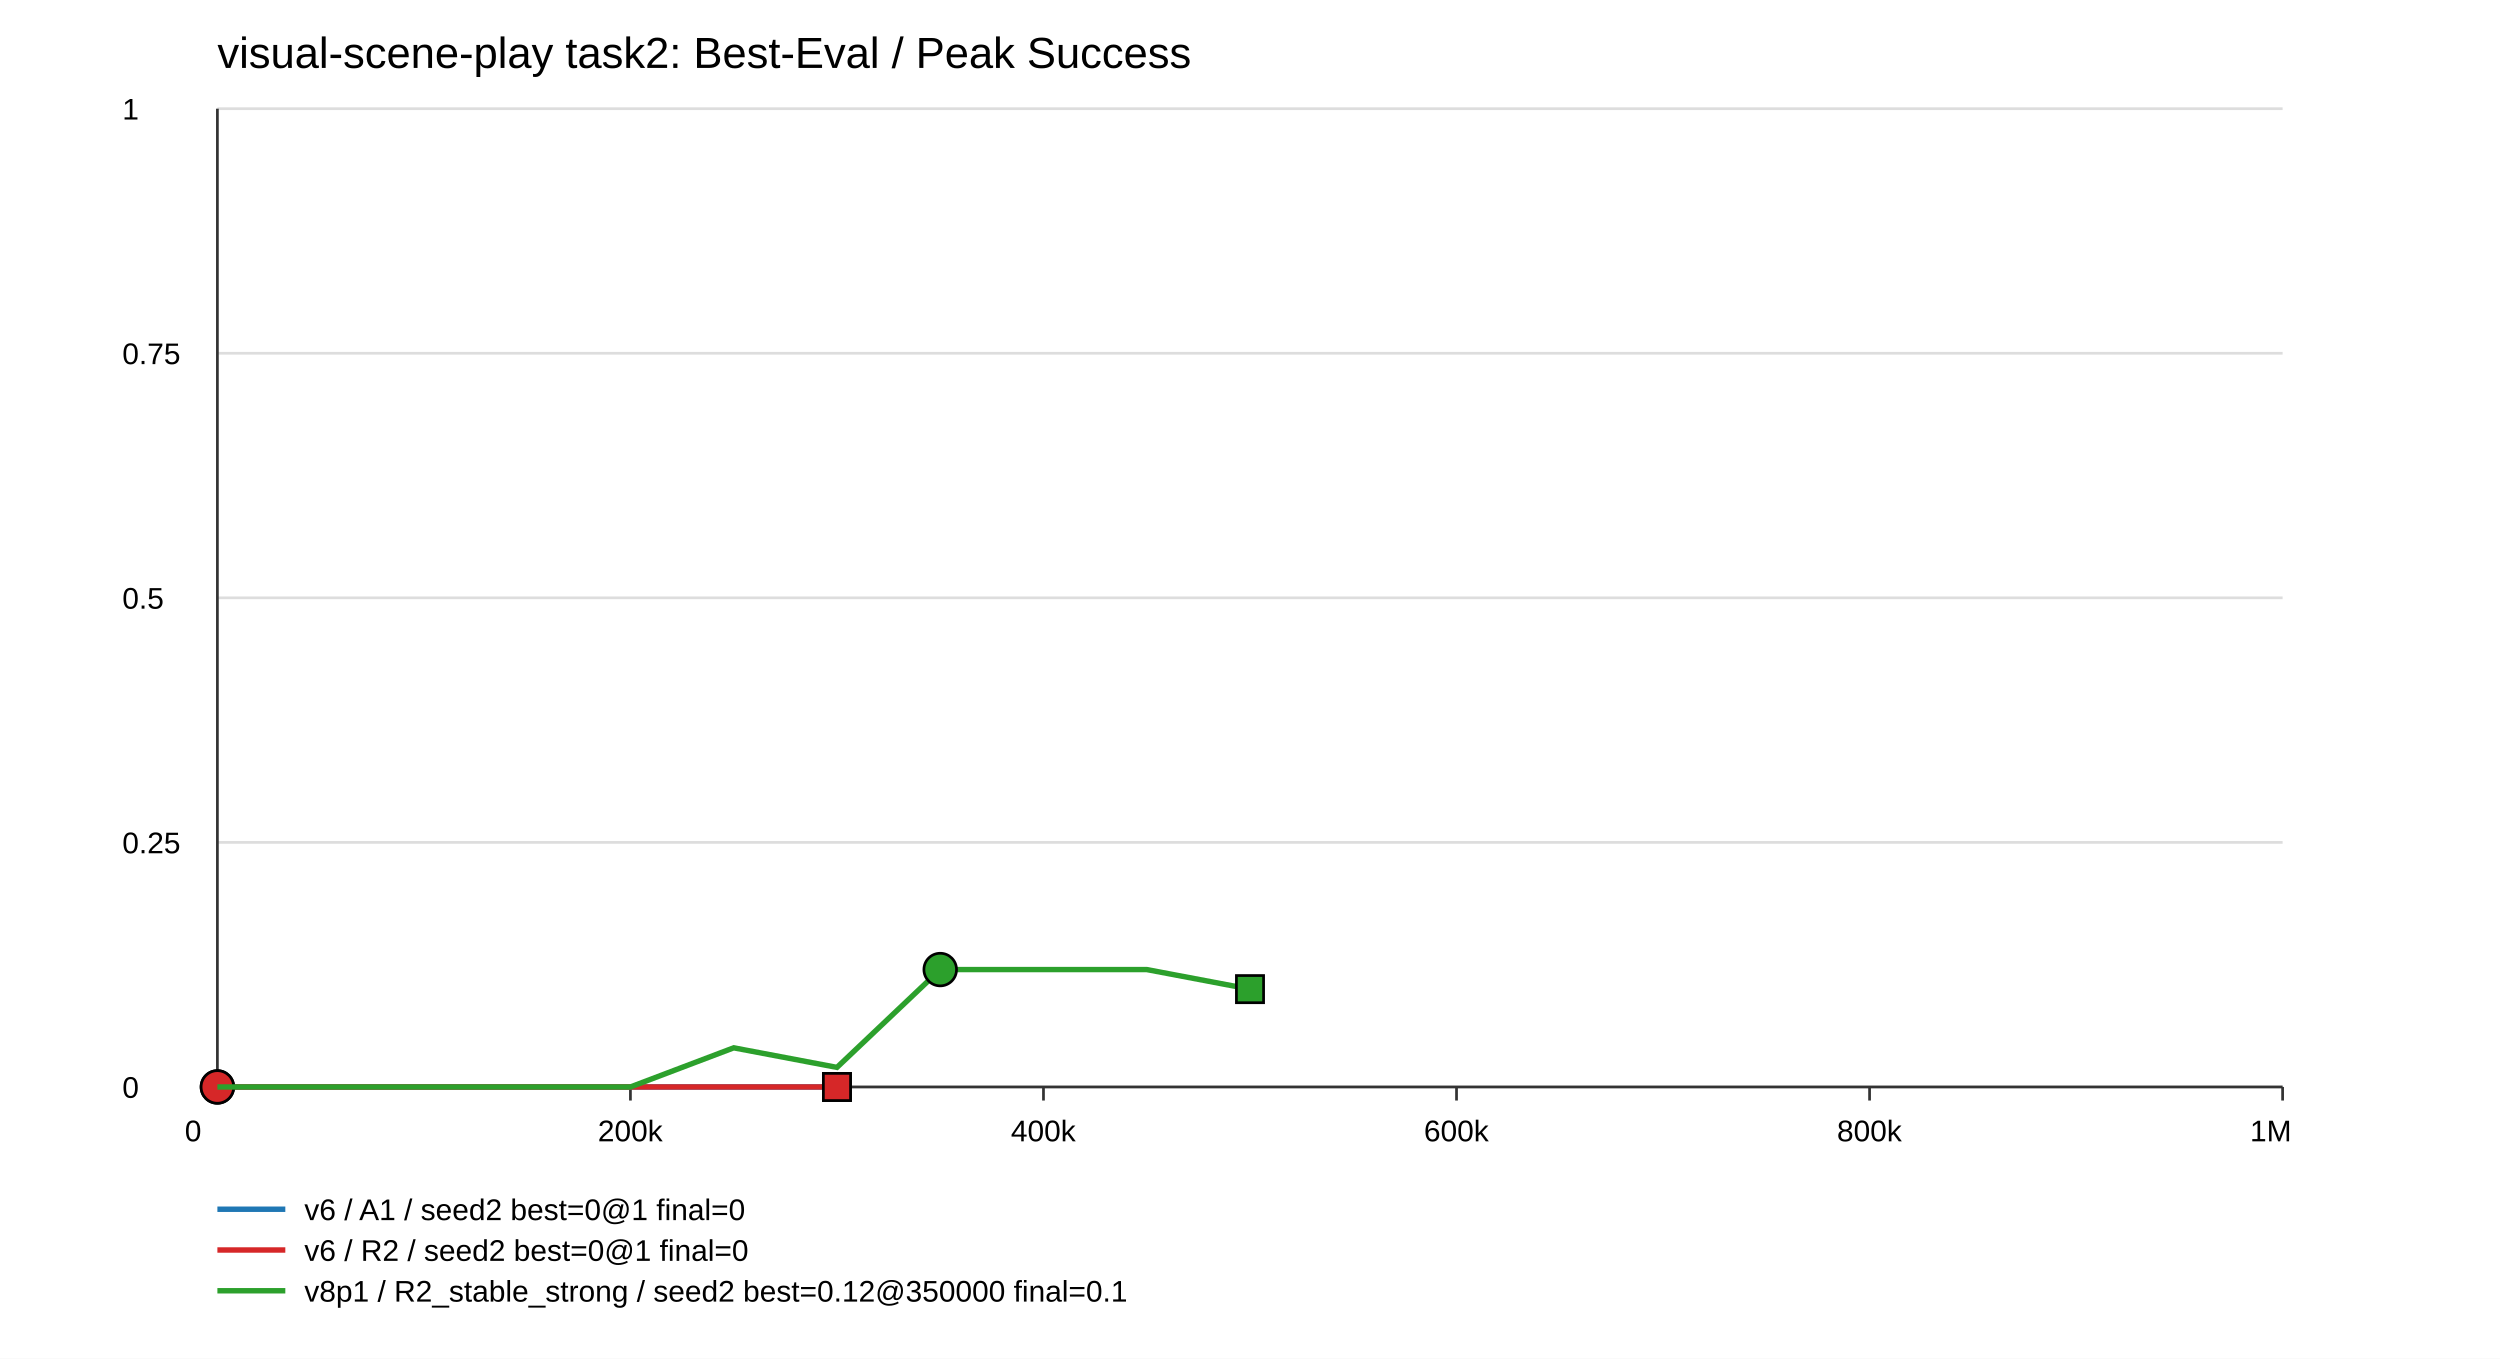
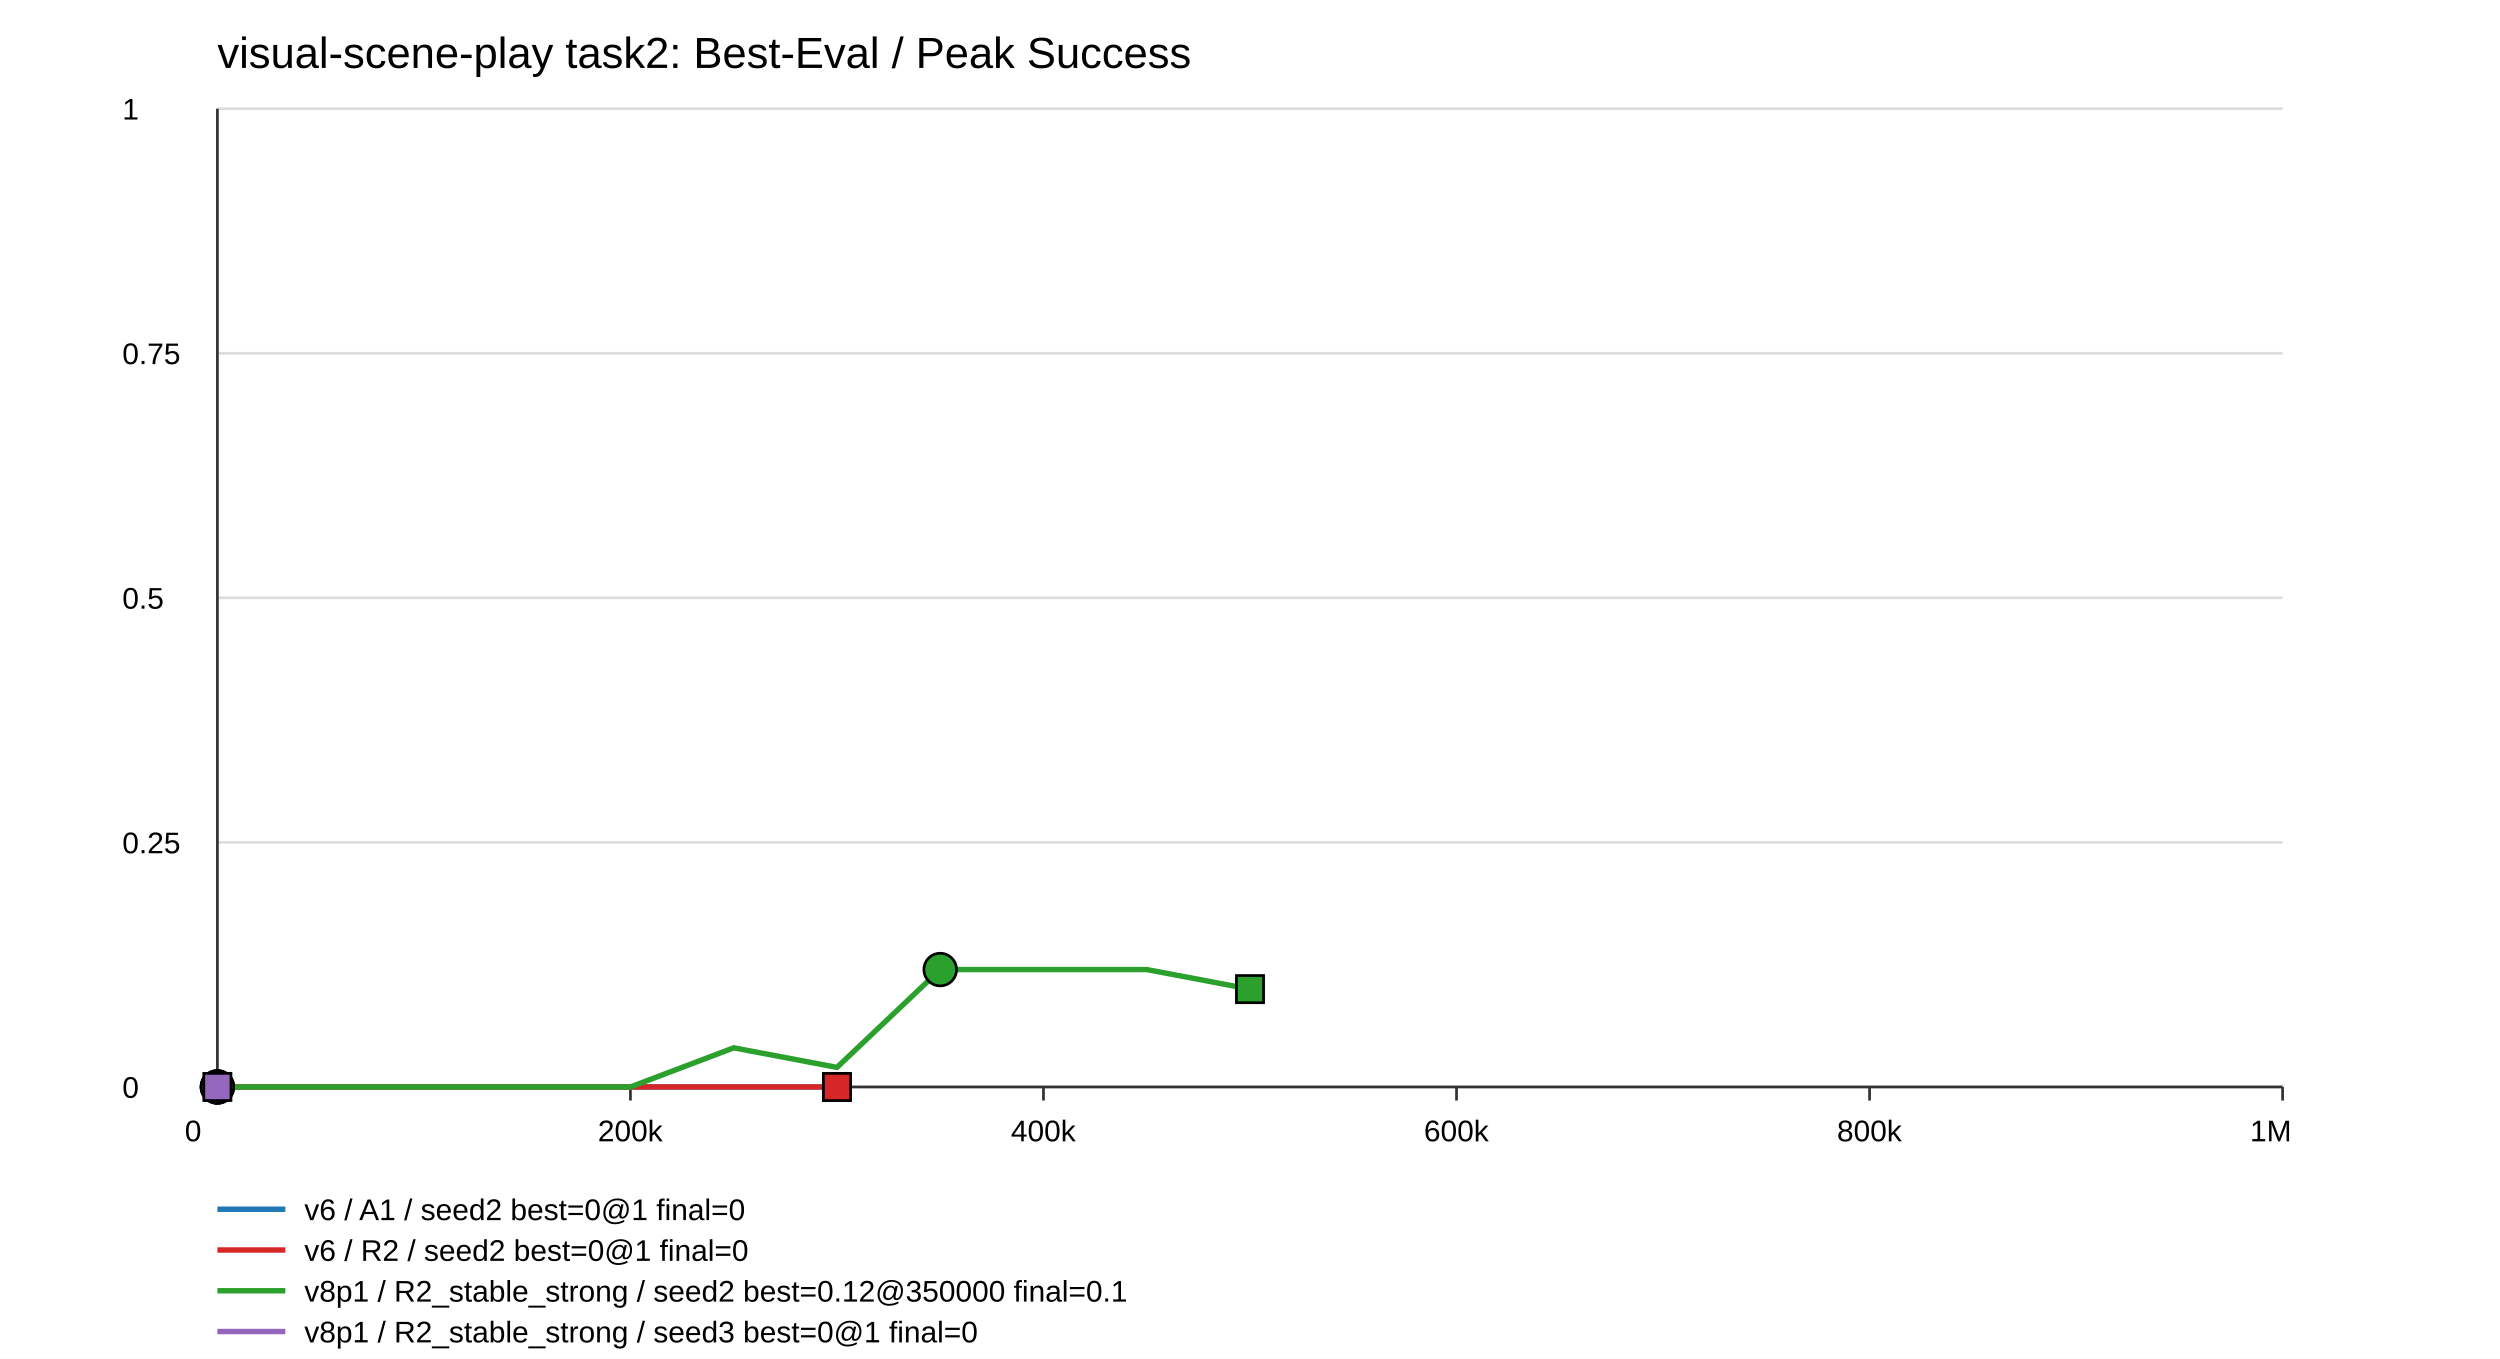
<svg xmlns="http://www.w3.org/2000/svg" width="920" height="500" viewBox="0 0 920 500">
  <rect width="100%" height="100%" fill="white" />
  <text x="80" y="25" font-family="Arial" font-size="16">visual-scene-play task2: Best-Eval / Peak Success</text>
  <line x1="80" y1="400.0" x2="840" y2="400.0" stroke="#ddd" />
  <text x="45" y="404.0" font-family="Arial" font-size="11">0</text>
  <line x1="80" y1="310.0" x2="840" y2="310.0" stroke="#ddd" />
  <text x="45" y="314.0" font-family="Arial" font-size="11">0.25</text>
  <line x1="80" y1="220.0" x2="840" y2="220.0" stroke="#ddd" />
  <text x="45" y="224.0" font-family="Arial" font-size="11">0.5</text>
  <line x1="80" y1="130.0" x2="840" y2="130.0" stroke="#ddd" />
  <text x="45" y="134.0" font-family="Arial" font-size="11">0.75</text>
  <line x1="80" y1="40.0" x2="840" y2="40.0" stroke="#ddd" />
  <text x="45" y="44.0" font-family="Arial" font-size="11">1</text>
  <line x1="80" y1="400" x2="840" y2="400" stroke="#333" />
  <line x1="80" y1="40" x2="80" y2="400" stroke="#333" />
  <line x1="80.0" y1="400" x2="80.0" y2="405" stroke="#333" />
  <text x="68.0" y="420" font-family="Arial" font-size="11">0</text>
  <line x1="232.0" y1="400" x2="232.0" y2="405" stroke="#333" />
  <text x="220.0" y="420" font-family="Arial" font-size="11">200k</text>
  <line x1="384.0" y1="400" x2="384.0" y2="405" stroke="#333" />
  <text x="372.0" y="420" font-family="Arial" font-size="11">400k</text>
  <line x1="536.0" y1="400" x2="536.0" y2="405" stroke="#333" />
  <text x="524.0" y="420" font-family="Arial" font-size="11">600k</text>
  <line x1="688.0" y1="400" x2="688.0" y2="405" stroke="#333" />
  <text x="676.0" y="420" font-family="Arial" font-size="11">800k</text>
  <line x1="840.0" y1="400" x2="840.0" y2="405" stroke="#333" />
  <text x="828.0" y="420" font-family="Arial" font-size="11">1M</text>
  <polyline points="80.0,400.0 118.0,400.0 156.0,400.0 194.0,400.0 232.0,400.0 270.0,400.0 308.0,400.0" fill="none" stroke="#1f77b4" stroke-width="2" />
  <circle cx="80.0" cy="400.0" r="6" fill="#1f77b4" stroke="black" />
  <rect x="303.0" y="395.0" width="10" height="10" fill="#1f77b4" stroke="black" />
  <line x1="80" y1="445" x2="105" y2="445" stroke="#1f77b4" stroke-width="2" />
  <text x="112" y="449" font-family="Arial" font-size="11">v6 / A1 / seed2 best=0@1 final=0</text>
  <polyline points="80.0,400.0 118.0,400.0 156.0,400.0 194.0,400.0 232.0,400.0 270.0,400.0 308.0,400.0" fill="none" stroke="#d62728" stroke-width="2" />
  <circle cx="80.0" cy="400.0" r="6" fill="#d62728" stroke="black" />
  <rect x="303.0" y="395.0" width="10" height="10" fill="#d62728" stroke="black" />
  <line x1="80" y1="460" x2="105" y2="460" stroke="#d62728" stroke-width="2" />
  <text x="112" y="464" font-family="Arial" font-size="11">v6 / R2 / seed2 best=0@1 final=0</text>
  <polyline points="80.0,400.0 118.0,400.0 156.0,400.0 194.0,400.0 232.0,400.0 270.0,385.6 308.0,392.8 346.0,356.8 384.0,356.8 422.0,356.8 460.0,364.0" fill="none" stroke="#2ca02c" stroke-width="2" />
  <circle cx="346.0" cy="356.8" r="6" fill="#2ca02c" stroke="black" />
  <rect x="455.0" y="359.0" width="10" height="10" fill="#2ca02c" stroke="black" />
  <line x1="80" y1="475" x2="105" y2="475" stroke="#2ca02c" stroke-width="2" />
  <text x="112" y="479" font-family="Arial" font-size="11">v8p1 / R2_stable_strong / seed2 best=0.12@350000 final=0.1</text>
+   <polyline points="80.0,400.0" fill="none" stroke="#9467bd" stroke-width="2" />
+   <circle cx="80.0" cy="400.0" r="6" fill="#9467bd" stroke="black" />
+   <rect x="75.0" y="395.0" width="10" height="10" fill="#9467bd" stroke="black" />
+   <line x1="80" y1="490" x2="105" y2="490" stroke="#9467bd" stroke-width="2" />
+   <text x="112" y="494" font-family="Arial" font-size="11">v8p1 / R2_stable_strong / seed3 best=0@1 final=0</text>
</svg>
